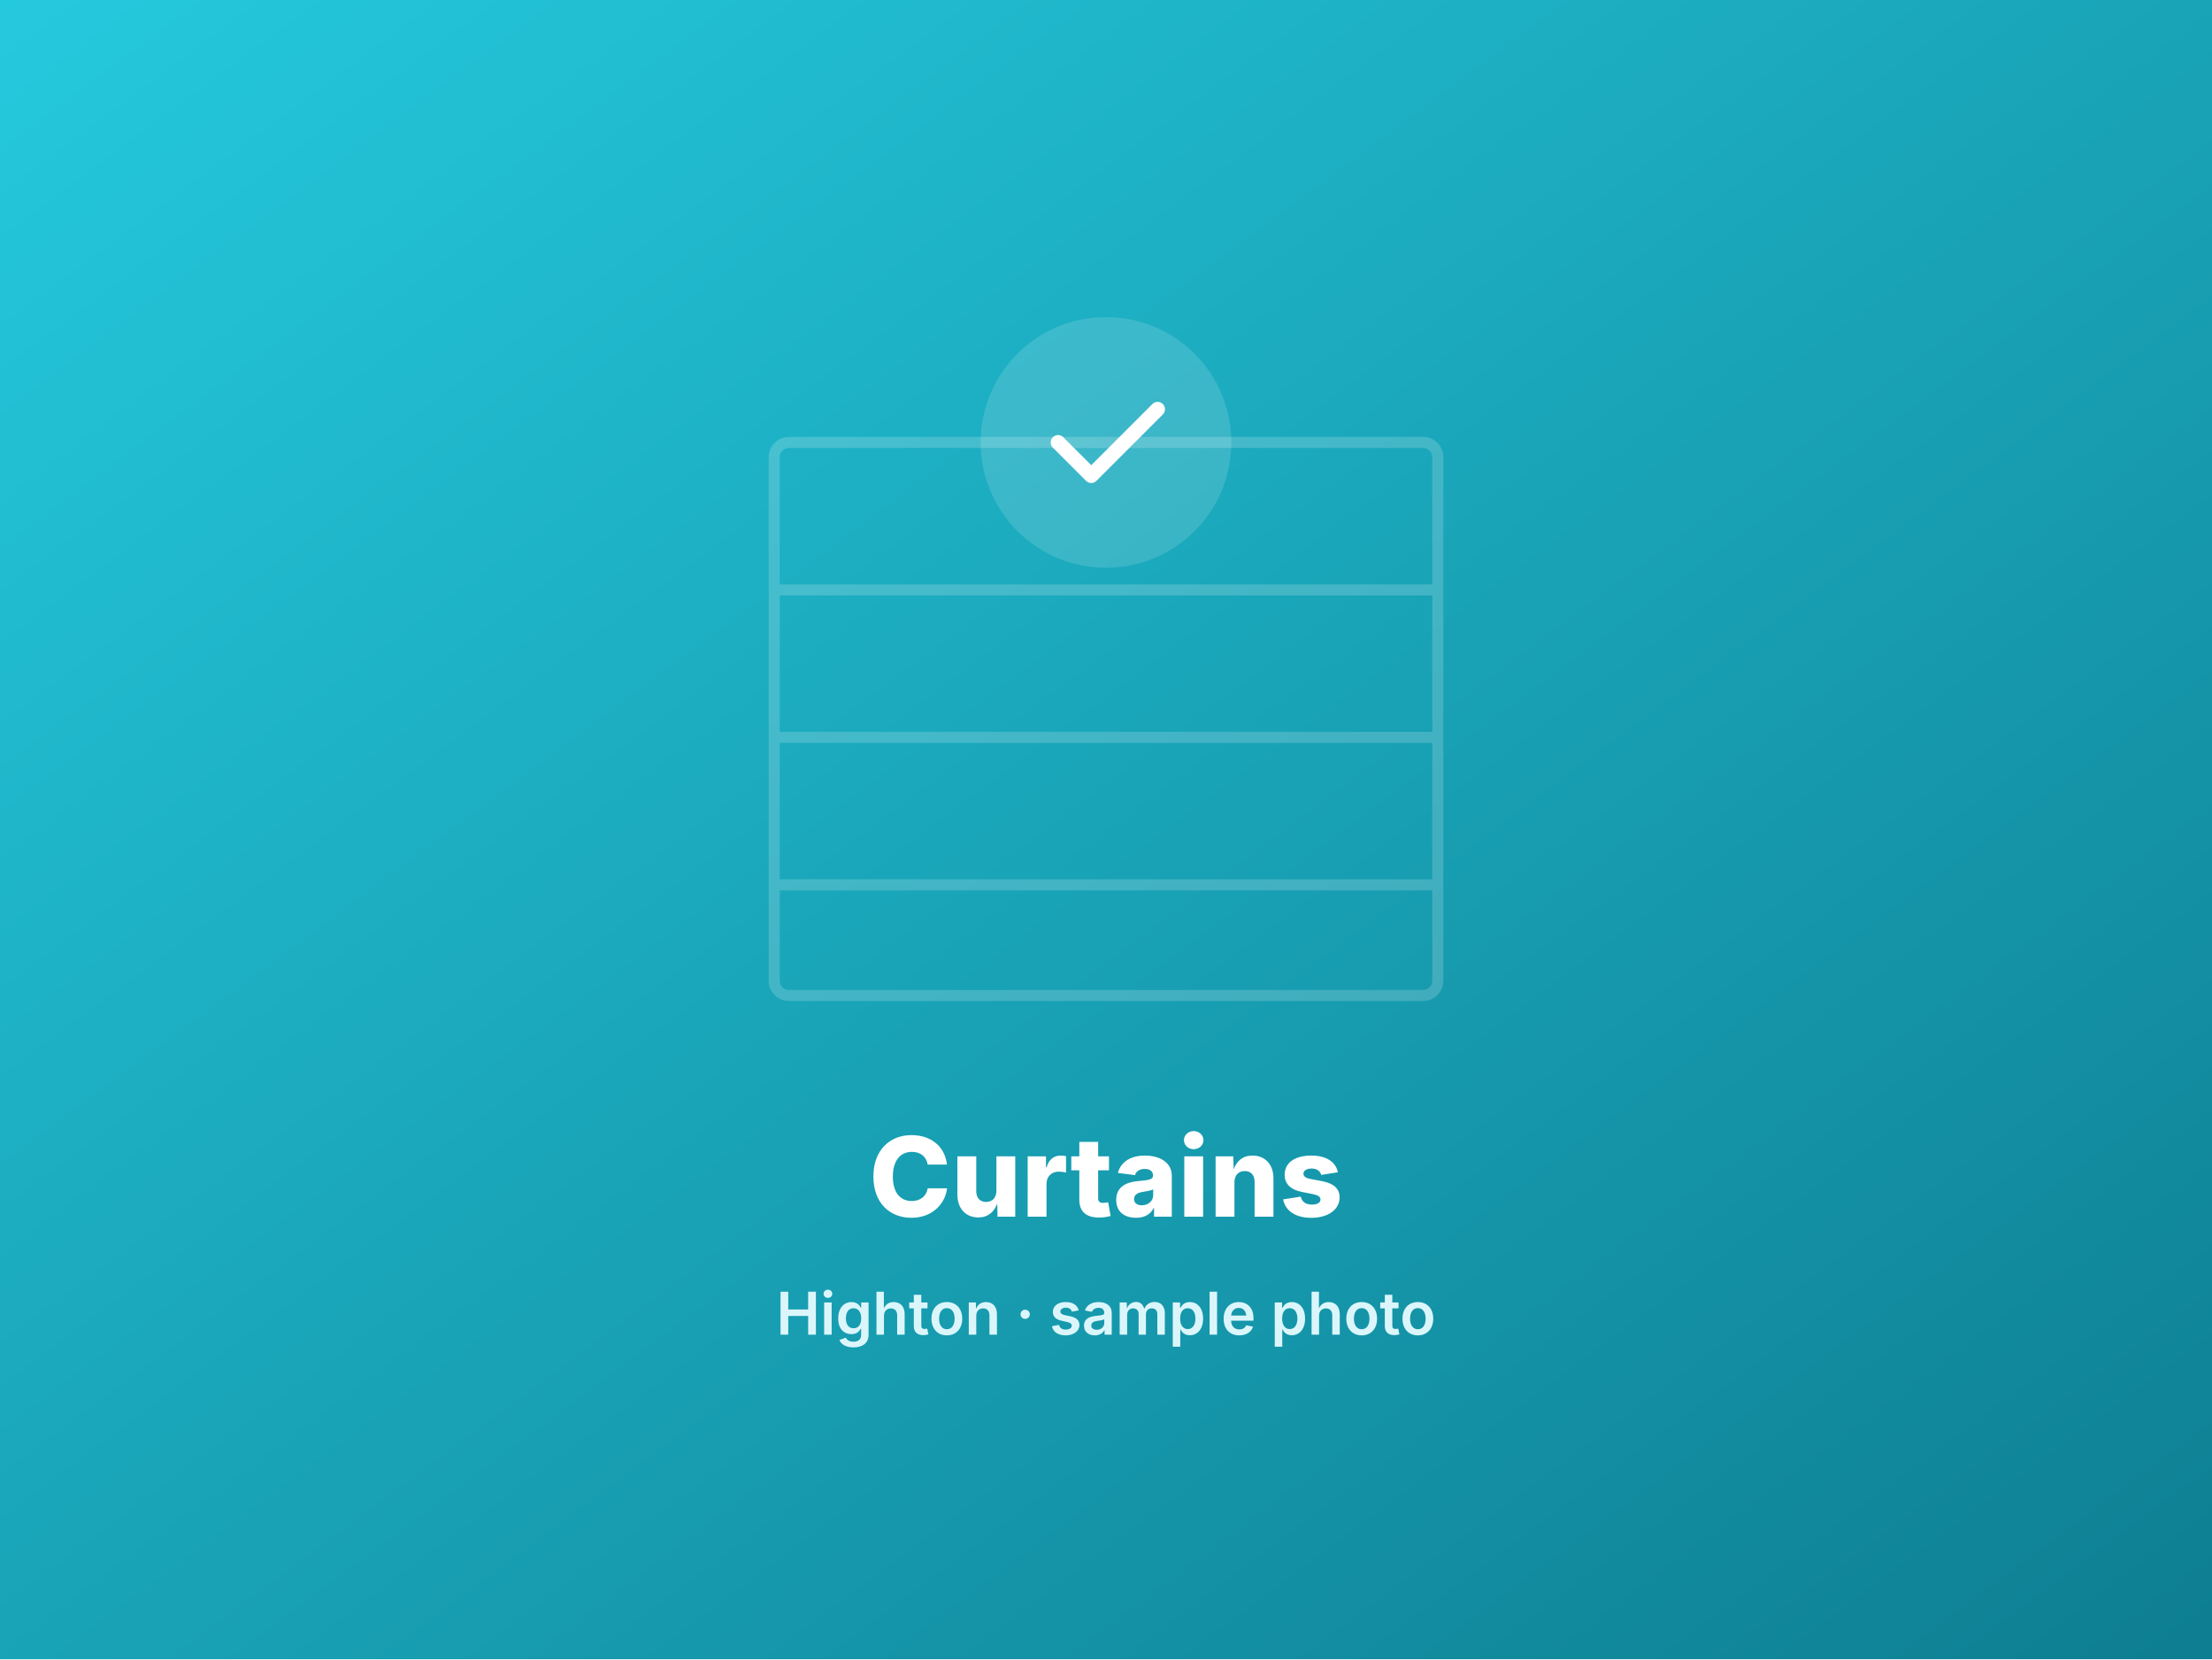
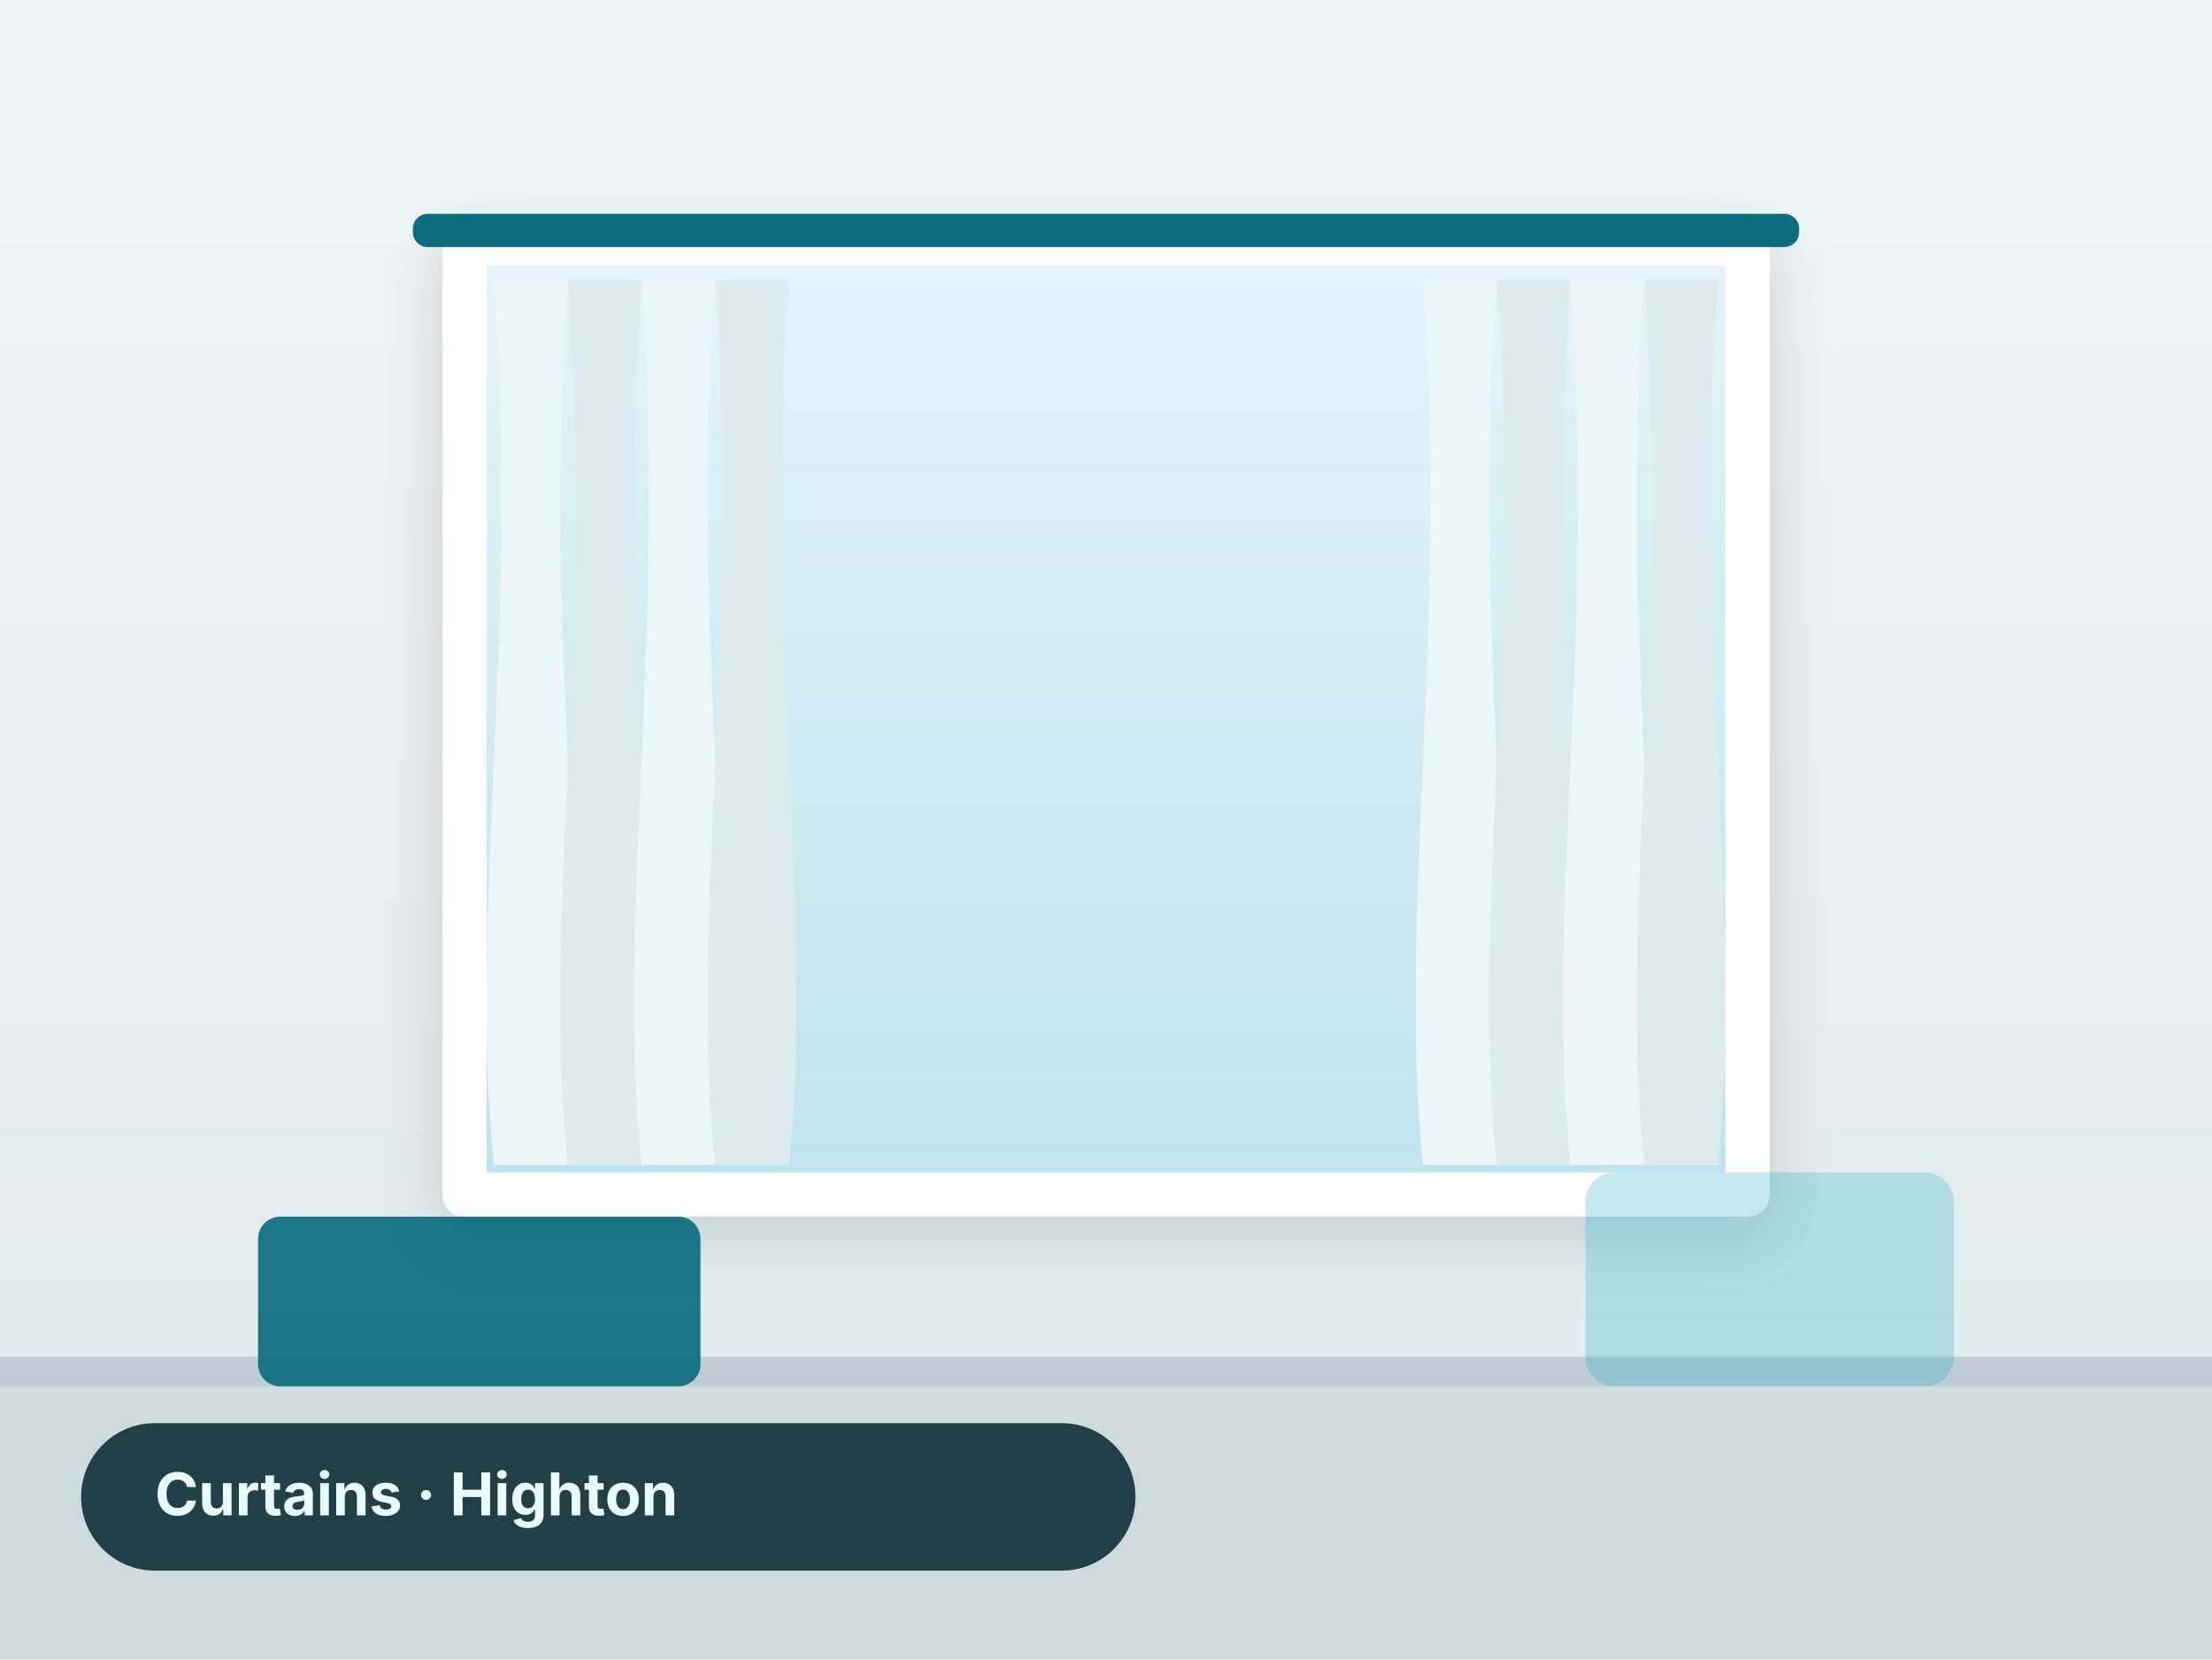
- <svg xmlns="http://www.w3.org/2000/svg" viewBox="0 0 600 450" width="600" height="450" role="img" aria-label="Curtains in Highton — sample photo">
+ <svg xmlns="http://www.w3.org/2000/svg" viewBox="0 0 600 450" width="600" height="450" role="img" aria-label="Curtains installed in Highton">
  <defs>
-     <linearGradient id="g3" x1="0" y1="0" x2="1" y2="1">
-       <stop offset="0" stop-color="#25C9DD" />
-       <stop offset="1" stop-color="#0E7E92" />
+     <linearGradient id="wl3" x1="0" y1="0" x2="0" y2="1">
+       <stop offset="0" stop-color="#f0f5f6" />
+       <stop offset="1" stop-color="#dfe9eb" />
    </linearGradient>
+     <linearGradient id="sk3" x1="0" y1="0" x2="0" y2="1">
+       <stop offset="0" stop-color="#e2f4f9" />
+       <stop offset="1" stop-color="#bfe4ee" />
+     </linearGradient>
+     <linearGradient id="fb3" x1="0" y1="0" x2="0" y2="1">
+       <stop offset="0" stop-color="#f6fbfc" />
+       <stop offset="1" stop-color="#dcebee" />
+     </linearGradient>
+     <filter id="ds3" x="-20%" y="-20%" width="140%" height="140%">
+       <feDropShadow dx="0" dy="5" stdDeviation="8" flood-color="#0b2b33" flood-opacity="0.15" />
+     </filter>
  </defs>
-   <rect width="600" height="450" fill="url(#g3)" />
-   <g transform="translate(210,120)" fill="none" stroke="#ffffff" stroke-width="3" opacity="0.18">
-     <rect x="0" y="0" width="180" height="150" rx="4" />
-     <path d="M0 40h180M0 80h180M0 120h180" />
-   </g>
-   <circle cx="300" cy="120" r="34" fill="rgba(255,255,255,.14)" />
-   <path d="M287 120l9 9 18-18" stroke="#fff" stroke-width="4" fill="none" stroke-linecap="round" stroke-linejoin="round" />
-   <text x="300" y="330" text-anchor="middle" font-family="'Bricolage Grotesque',Inter,Arial,sans-serif" font-size="30" font-weight="800" fill="#fff">Curtains</text>
-   <text x="300" y="362" text-anchor="middle" font-family="Inter,Arial,sans-serif" font-size="16" font-weight="600" fill="#dbf6fb">Highton · sample photo</text>
+   <rect width="600" height="450" fill="url(#wl3)" />
+   <rect x="0" y="368" width="600" height="82" fill="#cfdadd" />
+   <rect x="0" y="368" width="600" height="8" fill="#becdd1" />
+   <rect x="120" y="60" width="360" height="270" rx="6" fill="#ffffff" filter="url(#ds3)" />
+   <rect x="132" y="72" width="336" height="246" fill="url(#sk3)" />
+   <rect x="112" y="58" width="376" height="9" rx="4" fill="#0B6C7E" />
+   <path d="M134 76 C 141 170, 127 250, 134 316 L 154 316 C 161 250, 147 170, 154 76 Z" fill="#ecf5f7" />
+   <path d="M154 76 C 161 170, 147 250, 154 316 L 174 316 C 181 250, 167 170, 174 76 Z" fill="#dcebee" />
+   <path d="M174 76 C 181 170, 167 250, 174 316 L 194 316 C 201 250, 187 170, 194 76 Z" fill="#ecf5f7" />
+   <path d="M194 76 C 201 170, 187 250, 194 316 L 214 316 C 221 250, 207 170, 214 76 Z" fill="#dcebee" />
+   <path d="M386 76 C 393 170, 379 250, 386 316 L 406 316 C 413 250, 399 170, 406 76 Z" fill="#ecf5f7" />
+   <path d="M406 76 C 413 170, 399 250, 406 316 L 426 316 C 433 250, 419 170, 426 76 Z" fill="#dcebee" />
+   <path d="M426 76 C 433 170, 419 250, 426 316 L 446 316 C 453 250, 439 170, 446 76 Z" fill="#ecf5f7" />
+   <path d="M446 76 C 453 170, 439 250, 446 316 L 466 316 C 473 250, 459 170, 466 76 Z" fill="#dcebee" />
+   <rect x="70" y="330" width="120" height="46" rx="6" fill="#0B6C7E" opacity="0.92" />
+   <rect x="430" y="318" width="100" height="58" rx="8" fill="#14A9C6" opacity="0.25" />
+   <rect x="22" y="386" width="286" height="40" rx="20" fill="#0B2B33" opacity="0.88" />
+   <text x="42" y="411" font-family="Inter,Arial,sans-serif" font-size="16" font-weight="700" fill="#eafcff">Curtains · Highton</text>
</svg>
